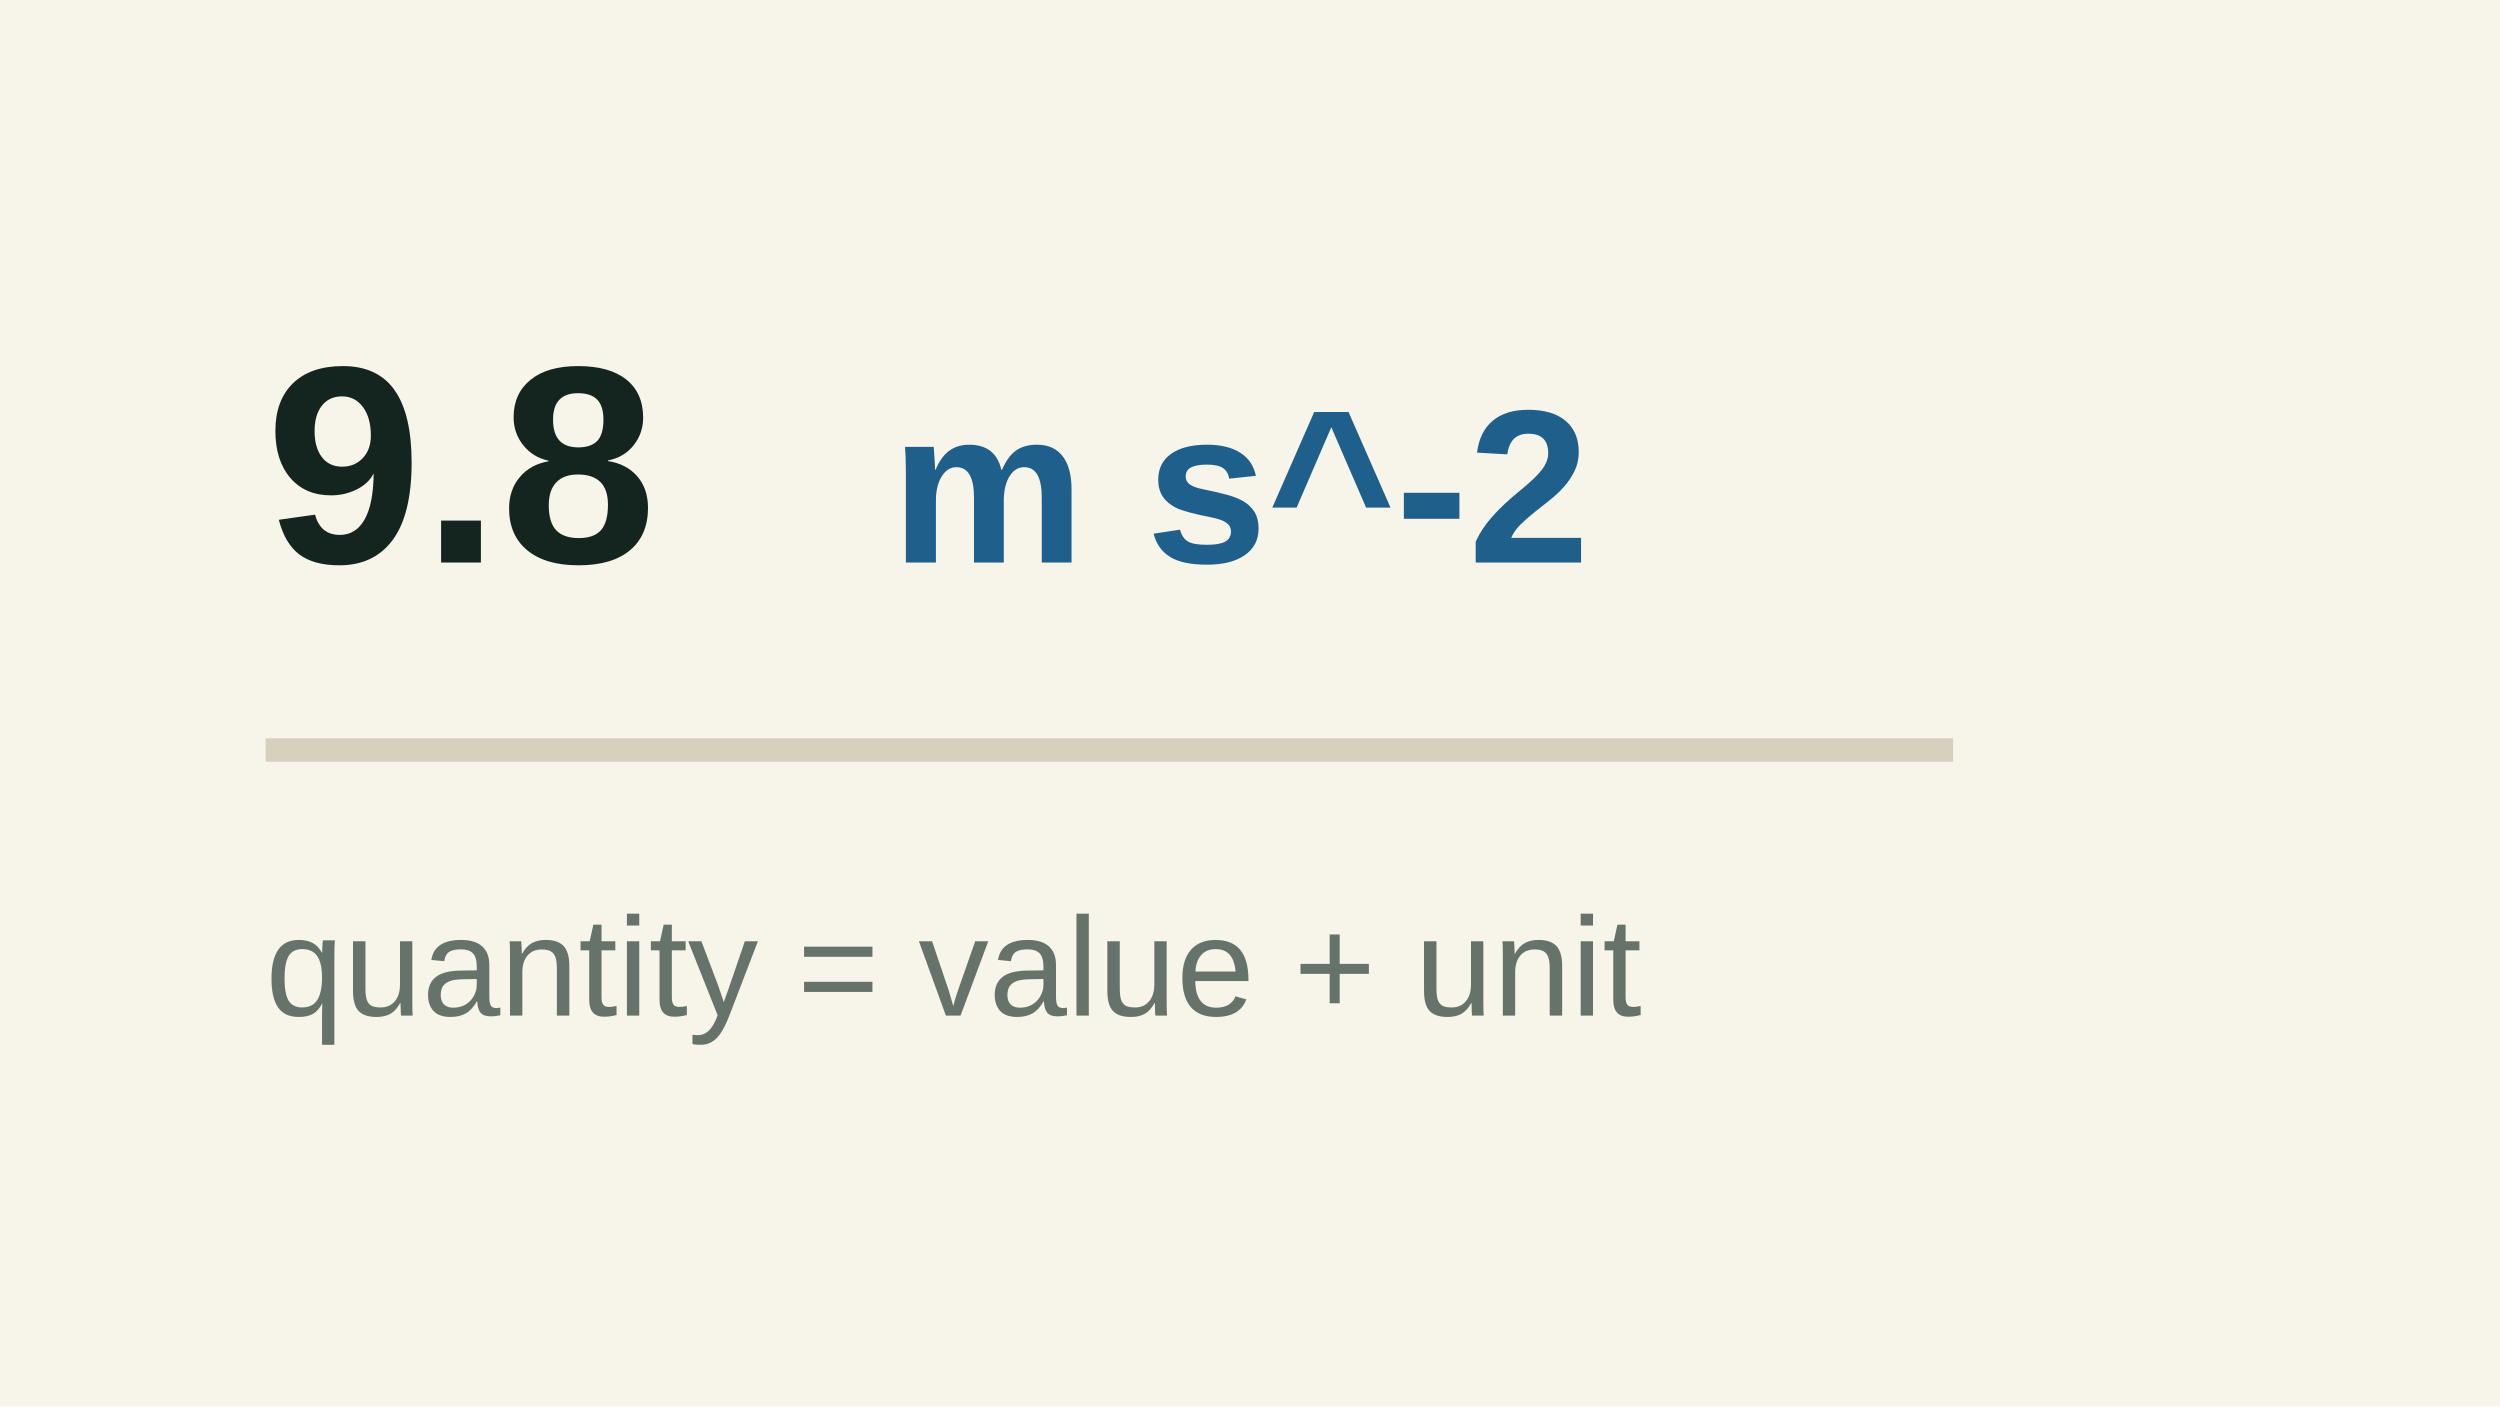
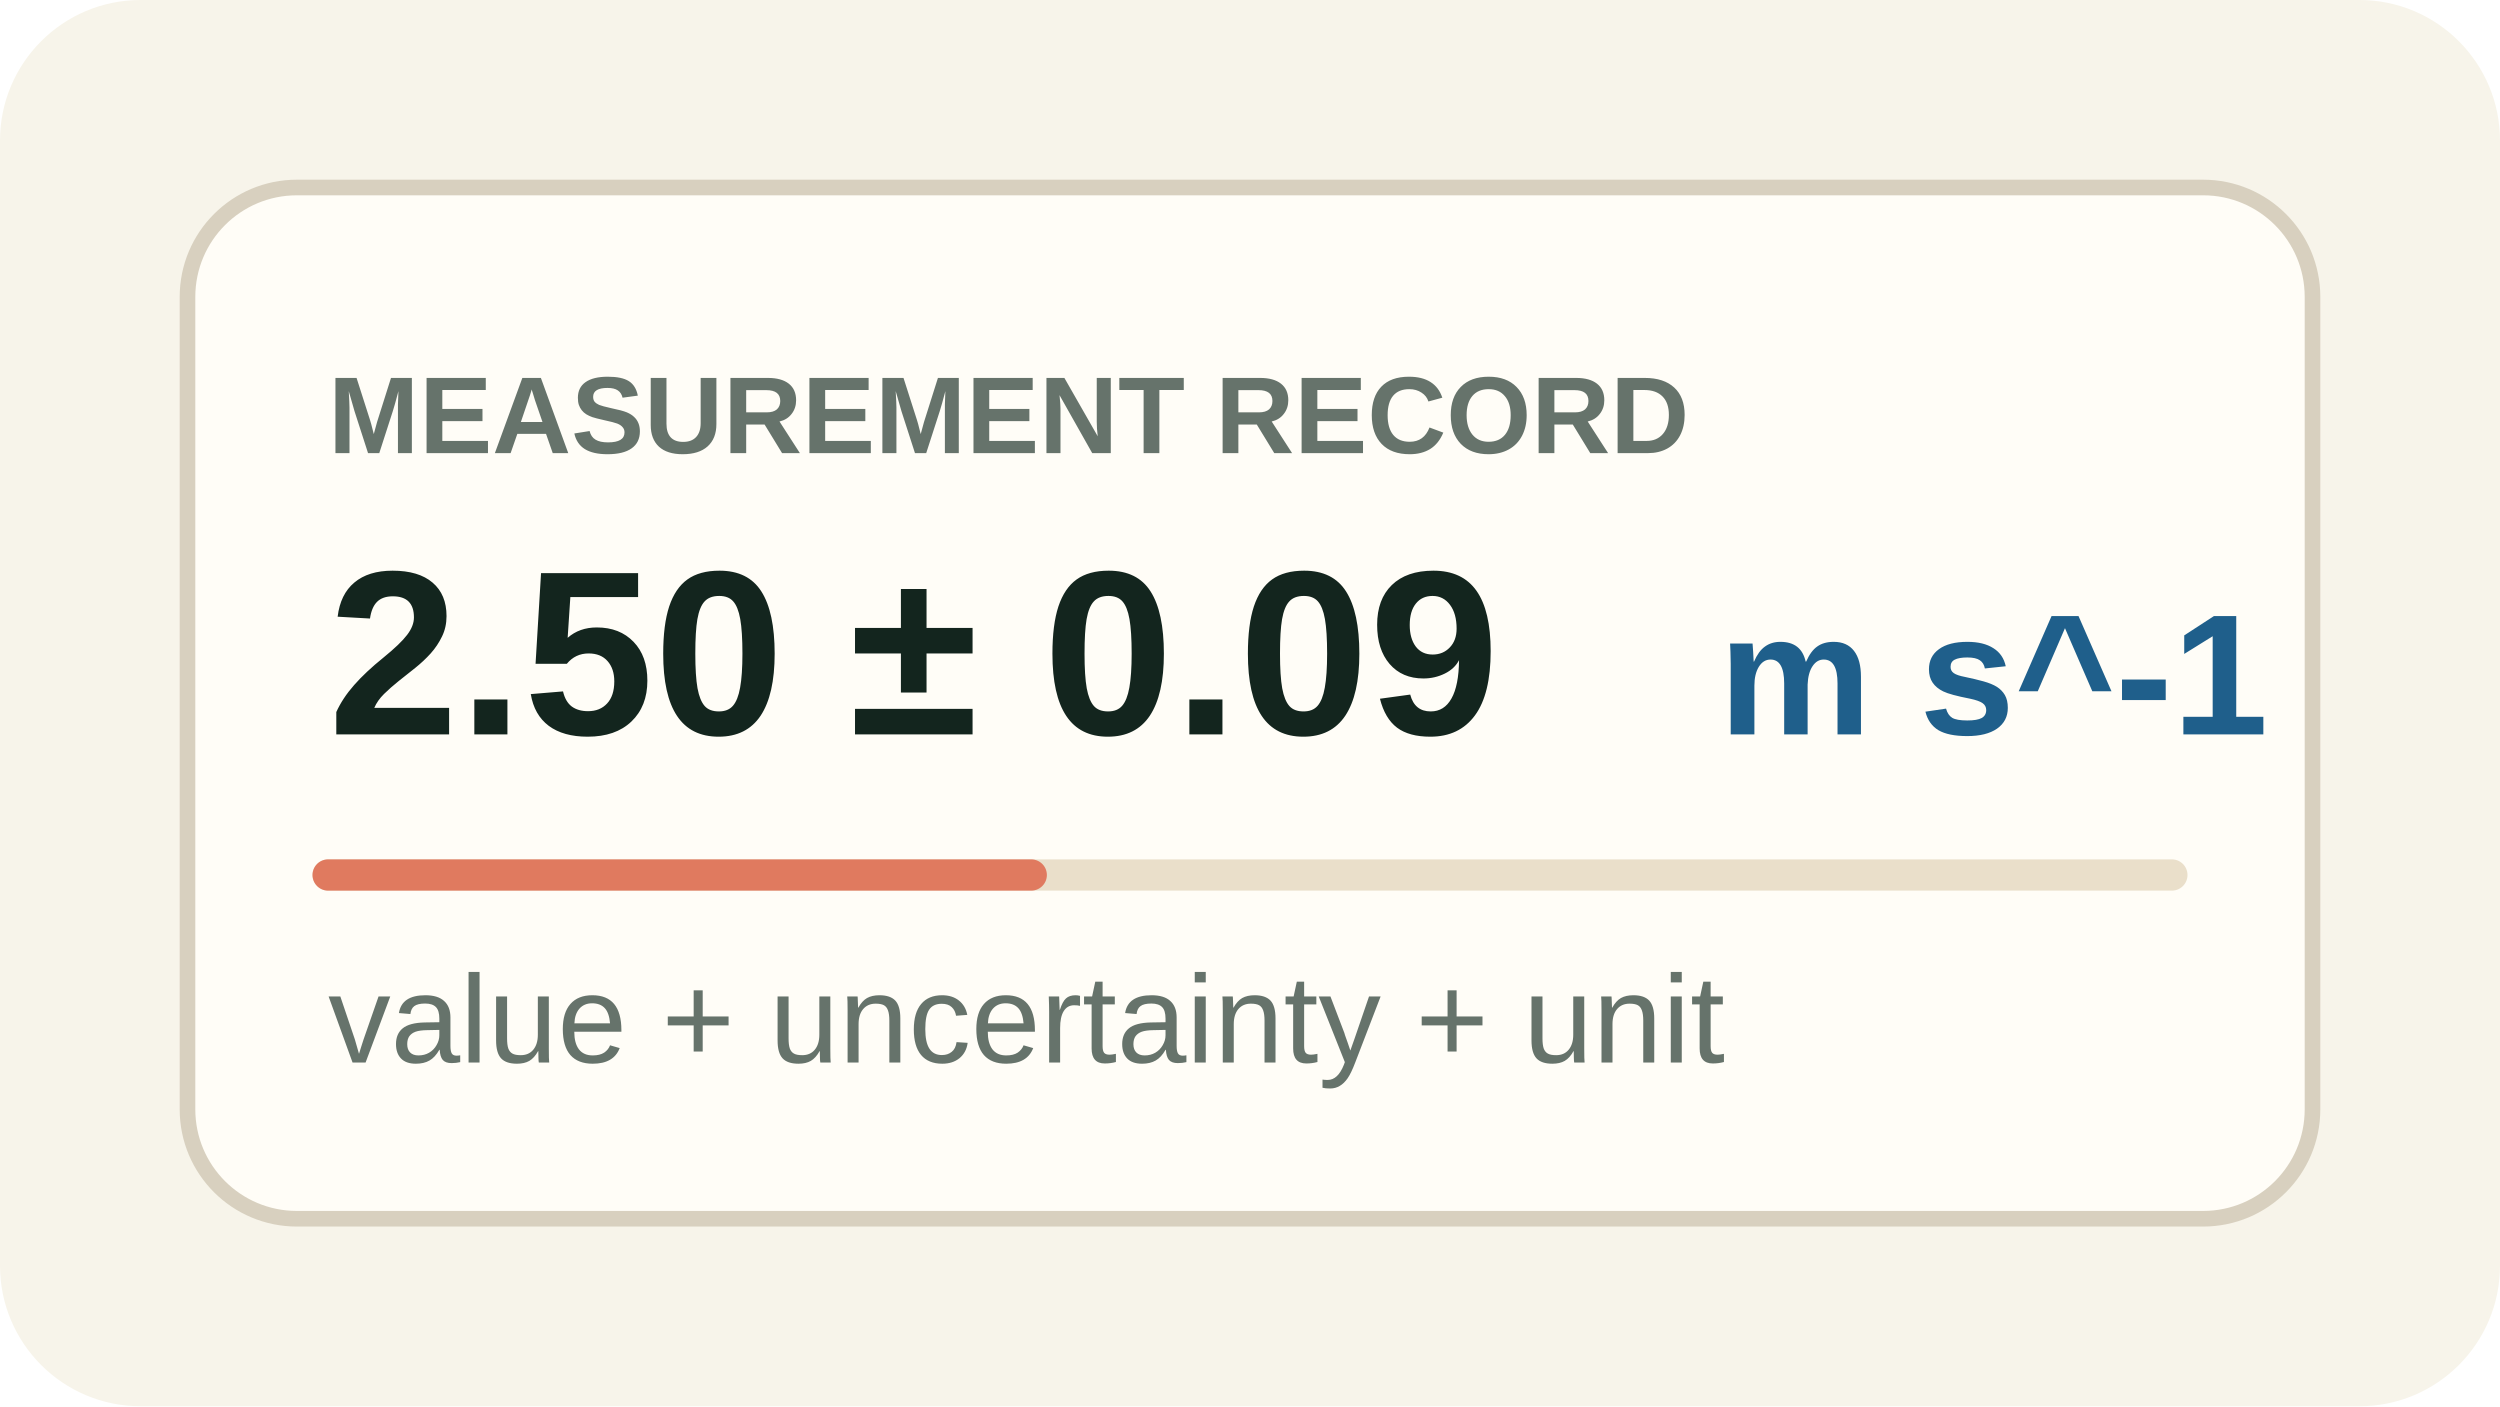
- <svg xmlns="http://www.w3.org/2000/svg" viewBox="0 0 320 180" role="img" aria-label="Units thumbnail">
-   <rect width="320" height="180" fill="#f7f4ea" />
-   <text x="34" y="72" fill="#13251e" font-family="Arial, sans-serif" font-size="36" font-weight="700">9.8</text>
-   <text x="114" y="72" fill="#1f5f8b" font-family="Arial, sans-serif" font-size="28" font-weight="700">m s^-2</text>
-   <line x1="34" x2="250" y1="96" y2="96" stroke="#d8d0bf" stroke-width="3" />
-   <text x="34" y="130" fill="#66736b" font-family="Arial, sans-serif" font-size="18">quantity = value + unit</text>
+ <svg xmlns="http://www.w3.org/2000/svg" viewBox="0 0 320 180" role="img" aria-label="Measurement uncertainty lab thumbnail">
+   <rect width="320" height="180" rx="18" fill="#f7f4ea" />
+   <rect x="24" y="24" width="272" height="132" rx="14" fill="#fffdf7" stroke="#d8d0bf" stroke-width="2" />
+   <text x="42" y="58" fill="#66736b" font-family="Arial, sans-serif" font-size="14" font-weight="700">MEASUREMENT RECORD</text>
+   <text x="42" y="94" fill="#13251e" font-family="Arial, sans-serif" font-size="30" font-weight="700">2.50 ± 0.09</text>
+   <text x="220" y="94" fill="#1f5f8b" font-family="Arial, sans-serif" font-size="22" font-weight="700">m s^-1</text>
+   <line x1="42" x2="278" y1="112" y2="112" stroke="#eadfca" stroke-width="4" stroke-linecap="round" />
+   <line x1="42" x2="132" y1="112" y2="112" stroke="#e07a5f" stroke-width="4" stroke-linecap="round" />
+   <text x="42" y="136" fill="#66736b" font-family="Arial, sans-serif" font-size="16">value + uncertainty + unit</text>
</svg>
